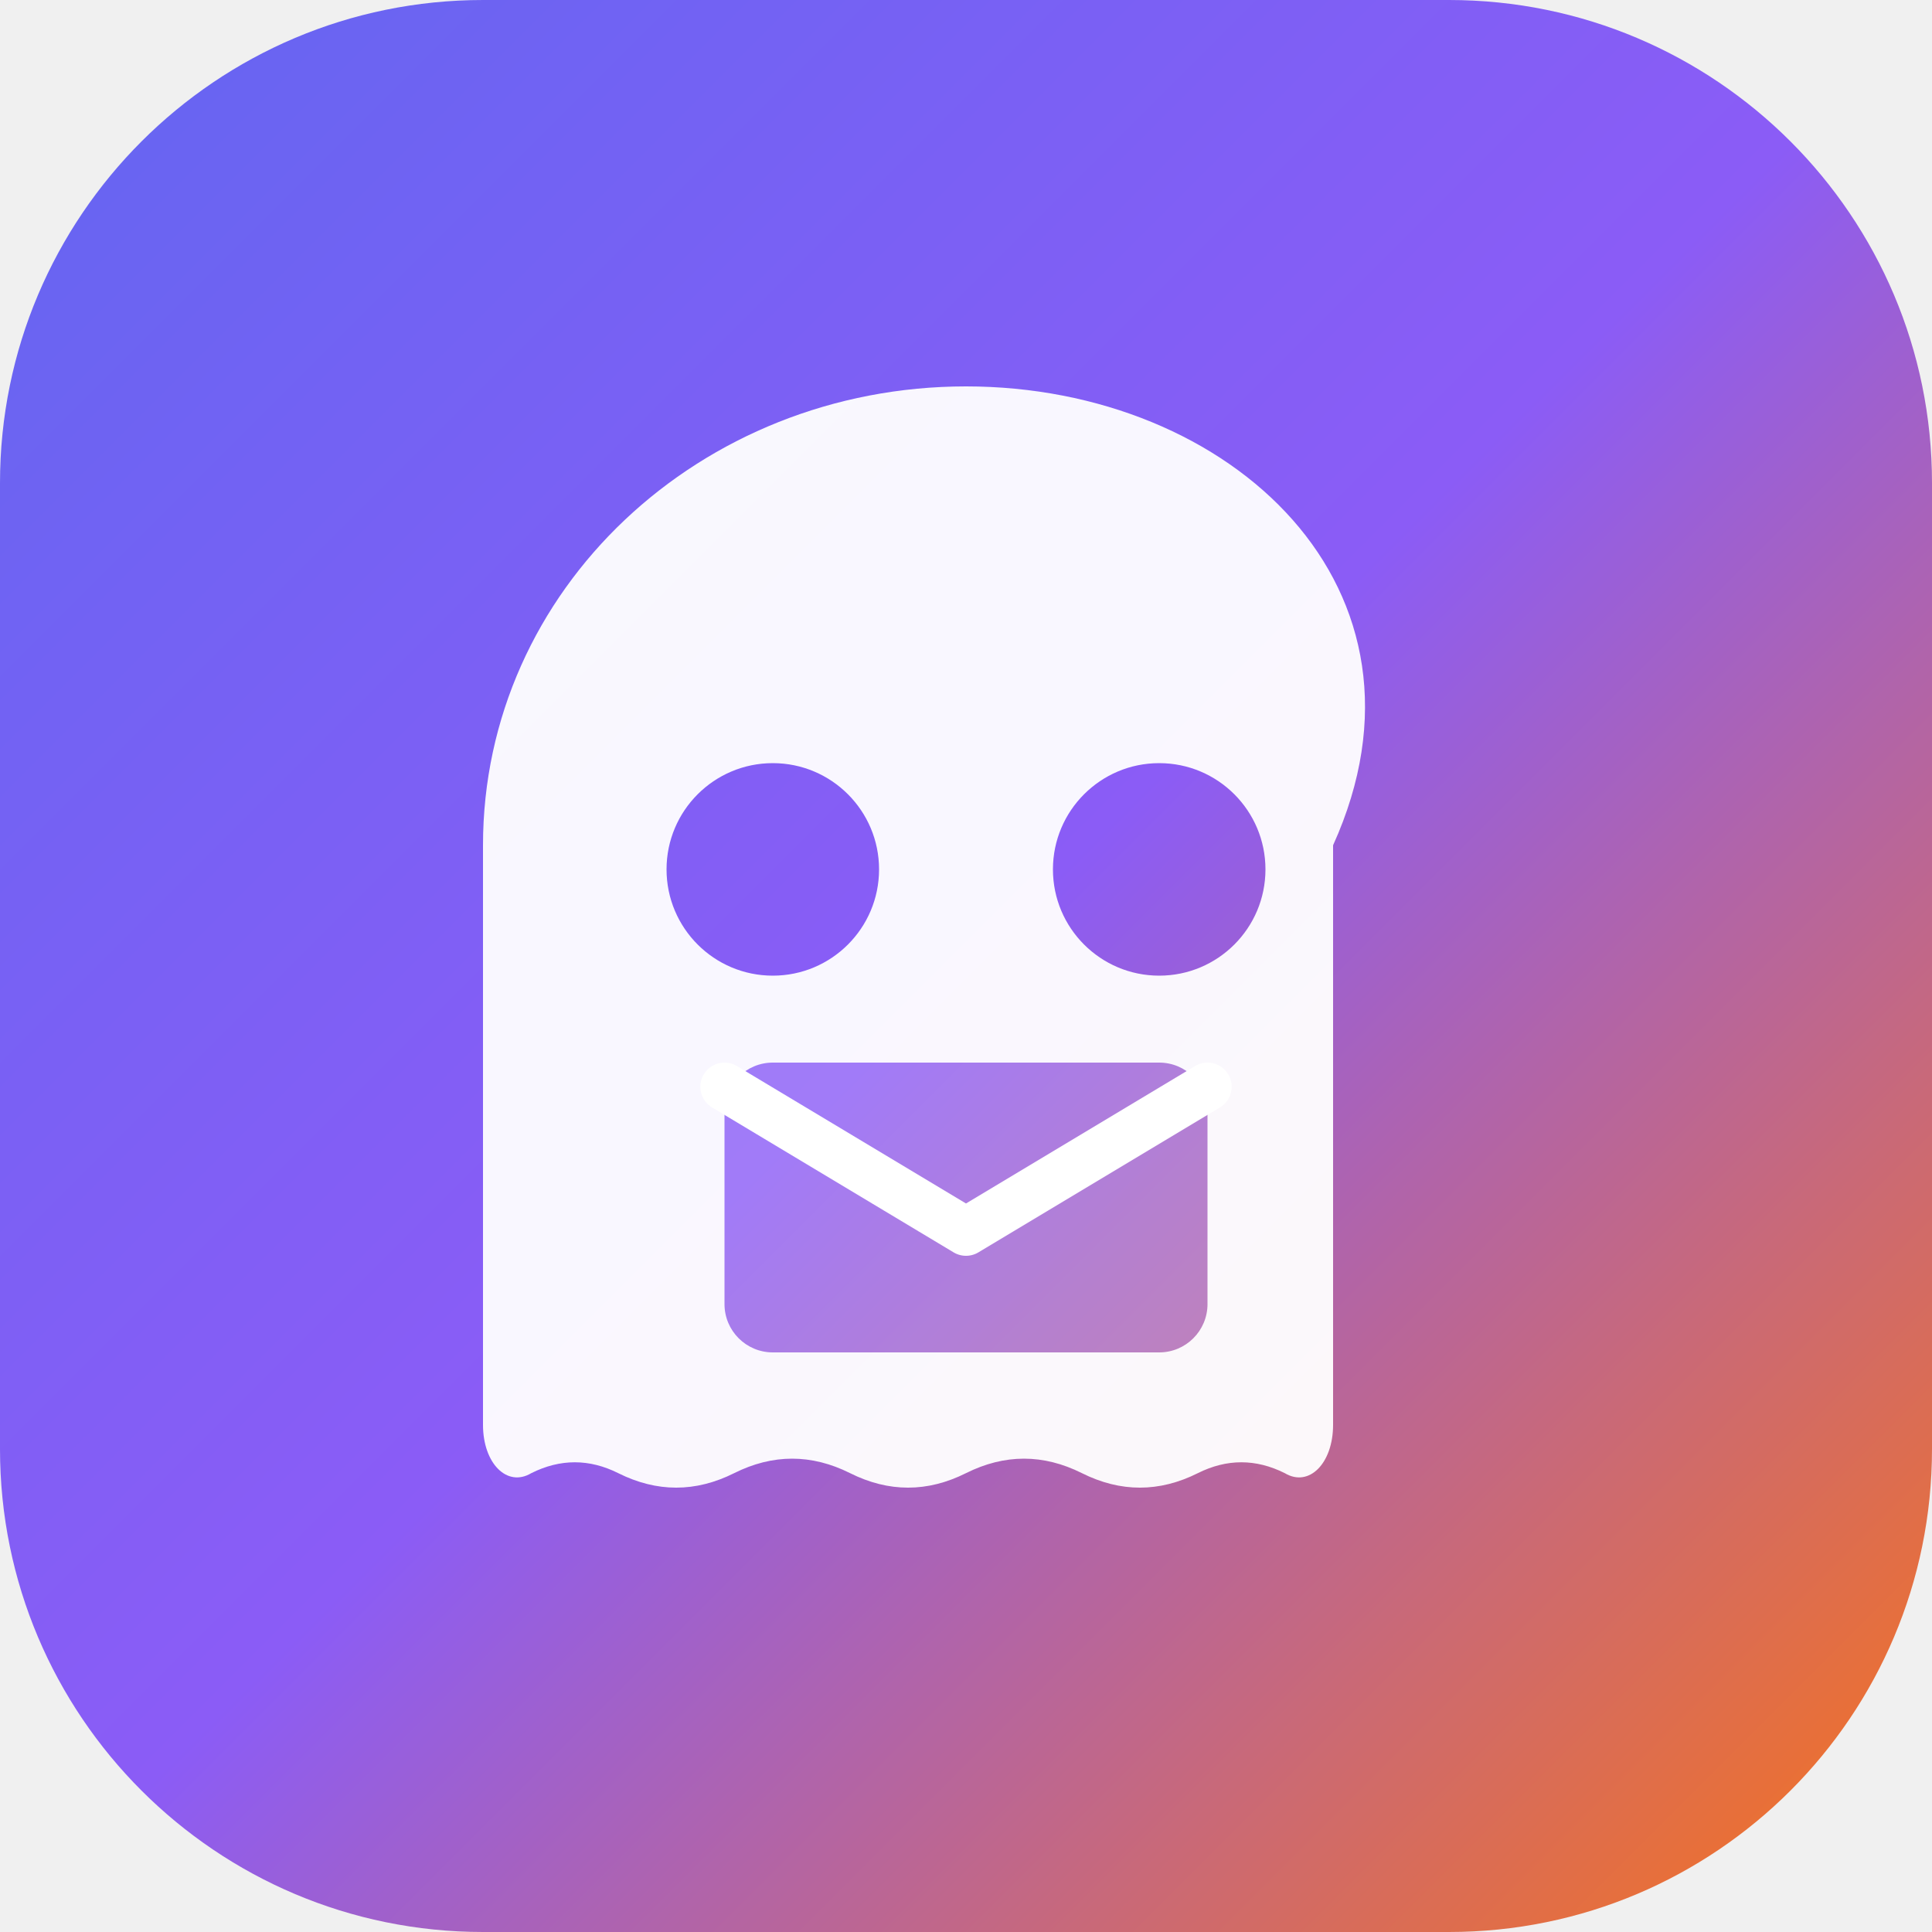
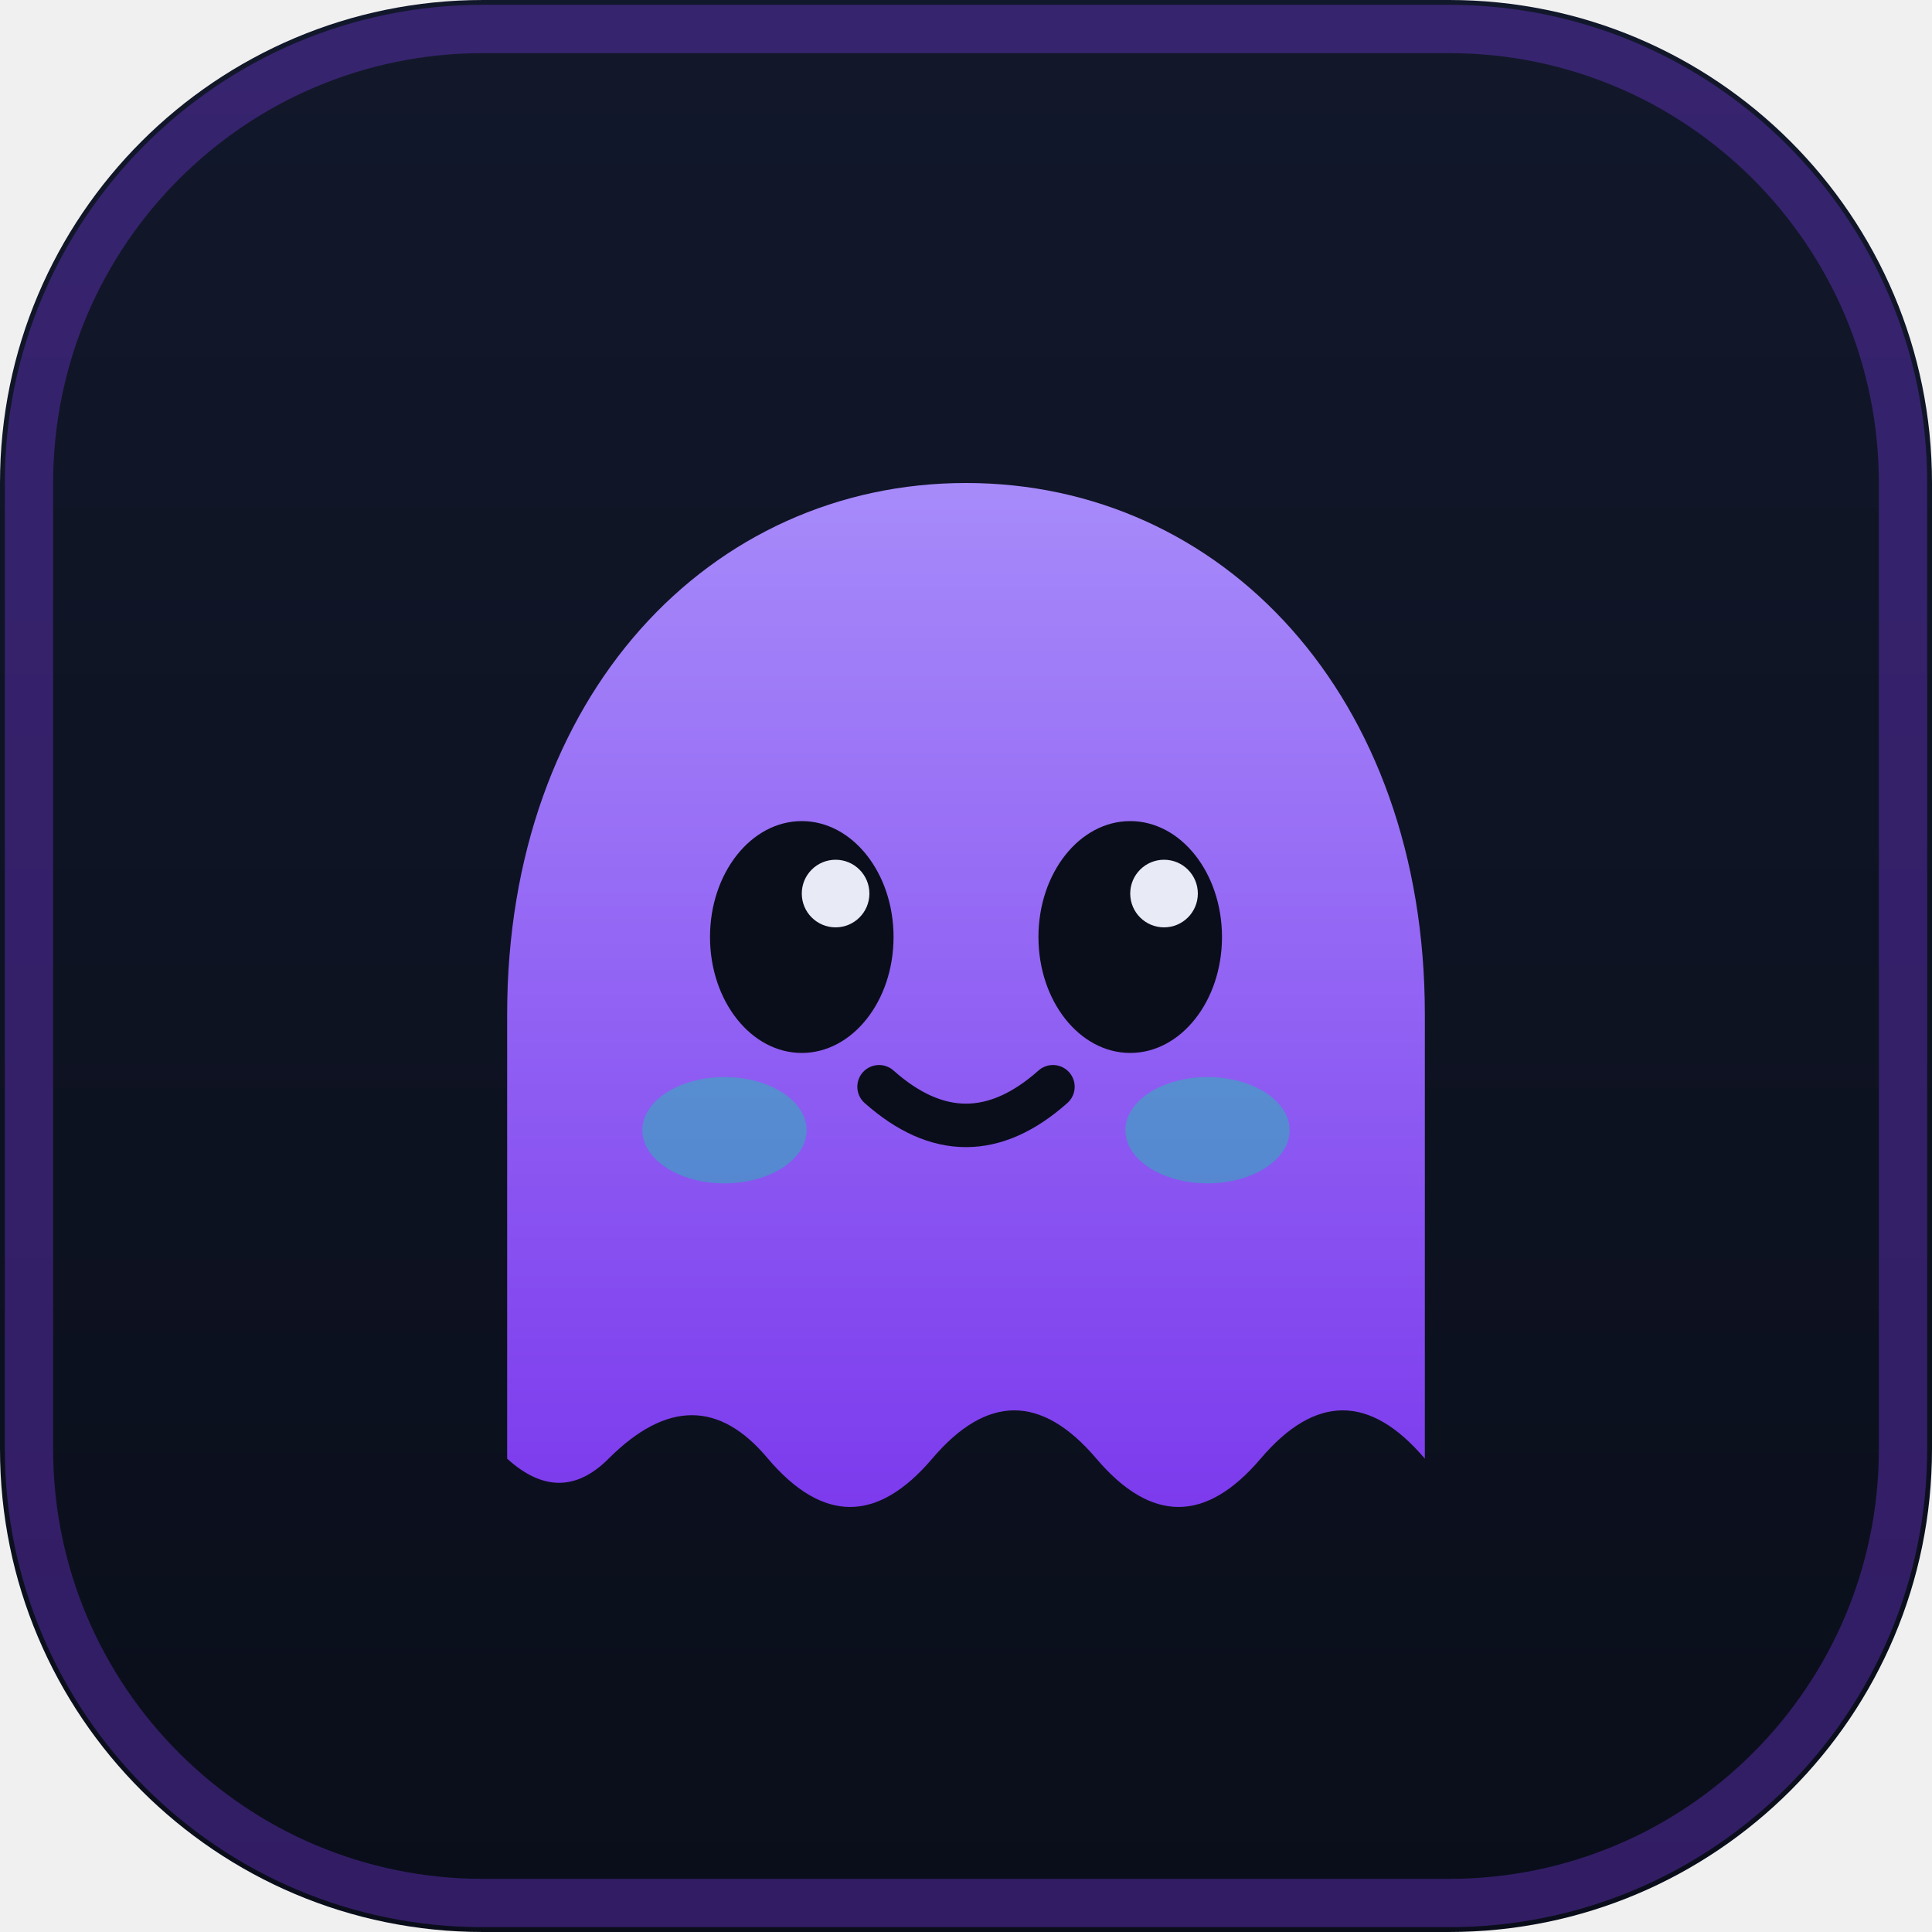
- <svg xmlns="http://www.w3.org/2000/svg" width="40" height="40" viewBox="0 0 40 40" fill="none">
-   <rect width="40" height="40" rx="10" fill="url(#logo-gradient)" />
-   <path d="M20 8c-5.5 0-10 4.2-10 9.5v12c0 .8.5 1.3 1 1 .6-.3 1.2-.3 1.8 0 .8.4 1.6.4 2.4 0 .8-.4 1.6-.4 2.4 0 .8.4 1.6.4 2.4 0 .8-.4 1.6-.4 2.4 0 .8.4 1.6.4 2.4 0 .6-.3 1.2-.3 1.8 0 .5.3 1-.2 1-1v-12C30 12.2 25.5 8 20 8z" fill="white" fill-opacity="0.95" />
-   <circle cx="16" cy="18" r="2.2" fill="url(#logo-gradient)" />
-   <circle cx="24" cy="18" r="2.2" fill="url(#logo-gradient)" />
-   <rect x="15" y="22" width="10" height="6" rx="1" fill="url(#logo-gradient)" fill-opacity="0.8" />
-   <path d="M15 22.5l5 3 5-3" stroke="white" stroke-width="1" stroke-linecap="round" stroke-linejoin="round" fill="none" />
+ <svg xmlns="http://www.w3.org/2000/svg" width="40" height="40" viewBox="0 0 40 40" fill="none" role="img" aria-label="GhostRelay">
  <defs>
-     <linearGradient id="logo-gradient" x1="0" y1="0" x2="40" y2="40" gradientUnits="userSpaceOnUse">
-       <stop offset="0%" stop-color="#6366f1" />
-       <stop offset="50%" stop-color="#8b5cf6" />
-       <stop offset="100%" stop-color="#f97316" />
+     <linearGradient id="gr-tile" x1="0" y1="0" x2="0" y2="1">
+       <stop offset="0" stop-color="#12182b" />
+       <stop offset="1" stop-color="#0a0e1a" />
+     </linearGradient>
+     <linearGradient id="gr-ghost" x1="0" y1="0" x2="0" y2="1">
+       <stop offset="0" stop-color="#a78bfa" />
+       <stop offset="1" stop-color="#7c3aed" />
    </linearGradient>
  </defs>
+   <rect width="40" height="40" rx="10" fill="url(#gr-tile)" />
+   <rect x="0.6" y="0.6" width="38.8" height="38.8" rx="9.4" fill="none" stroke="#7c3aed" stroke-opacity="0.35" />
+   <path d="M10.5 21 C10.5 14.4 14.7 10 20 10 C25.3 10 29.5 14.4 29.5 21 L29.5 30.2            Q27.8 28.2 26.1 30.2 Q24.4 32.2 22.7 30.2 Q21 28.2 19.3 30.2            Q17.6 32.2 15.9 30.2 Q14.4 28.4 12.6 30.2 Q11.6 31.2 10.5 30.2 Z" fill="url(#gr-ghost)" />
+   <ellipse cx="15" cy="23.4" rx="1.7" ry="1.1" fill="#06d6a0" opacity="0.4" />
+   <ellipse cx="25" cy="23.4" rx="1.7" ry="1.1" fill="#06d6a0" opacity="0.4" />
+   <ellipse cx="16.6" cy="19.4" rx="1.9" ry="2.4" fill="#0a0e1a" />
+   <ellipse cx="23.4" cy="19.4" rx="1.9" ry="2.4" fill="#0a0e1a" />
+   <circle cx="17.3" cy="18.5" r="0.7" fill="#e8eaf6" />
+   <circle cx="24.1" cy="18.5" r="0.7" fill="#e8eaf6" />
+   <path d="M18.2 22.5 Q20 24.1 21.8 22.5" fill="none" stroke="#0a0e1a" stroke-width="0.9" stroke-linecap="round" />
</svg>
